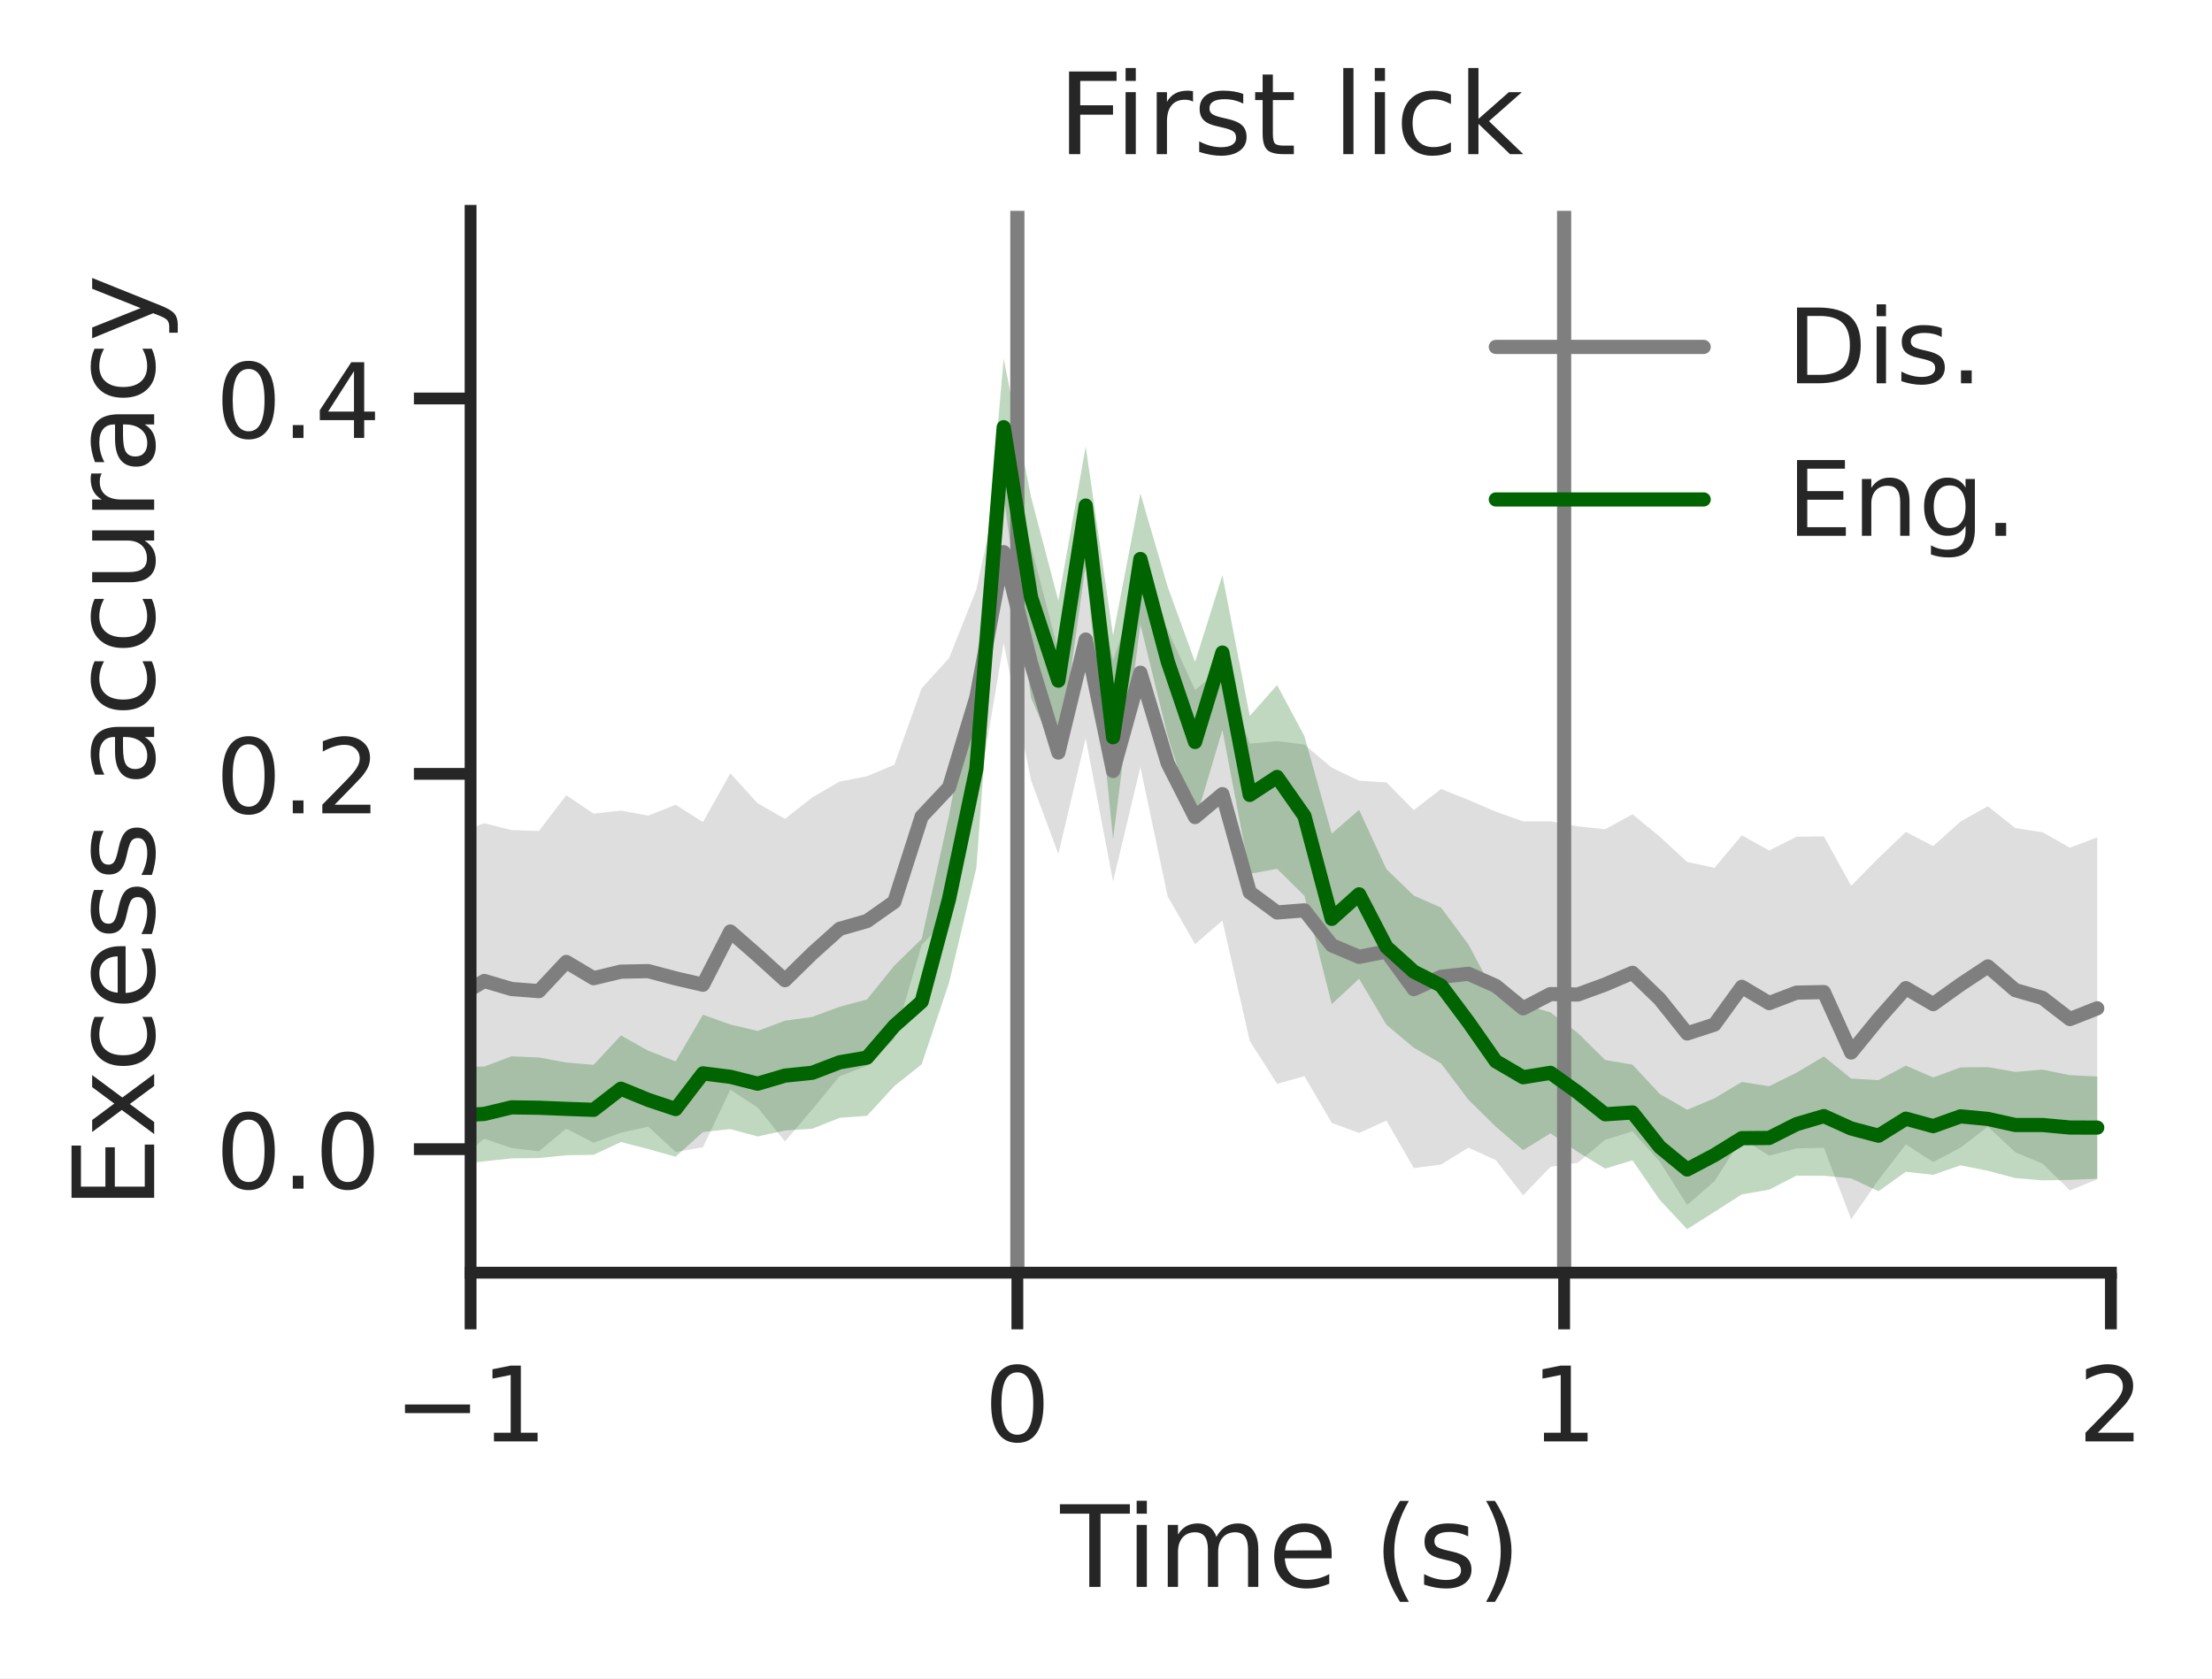
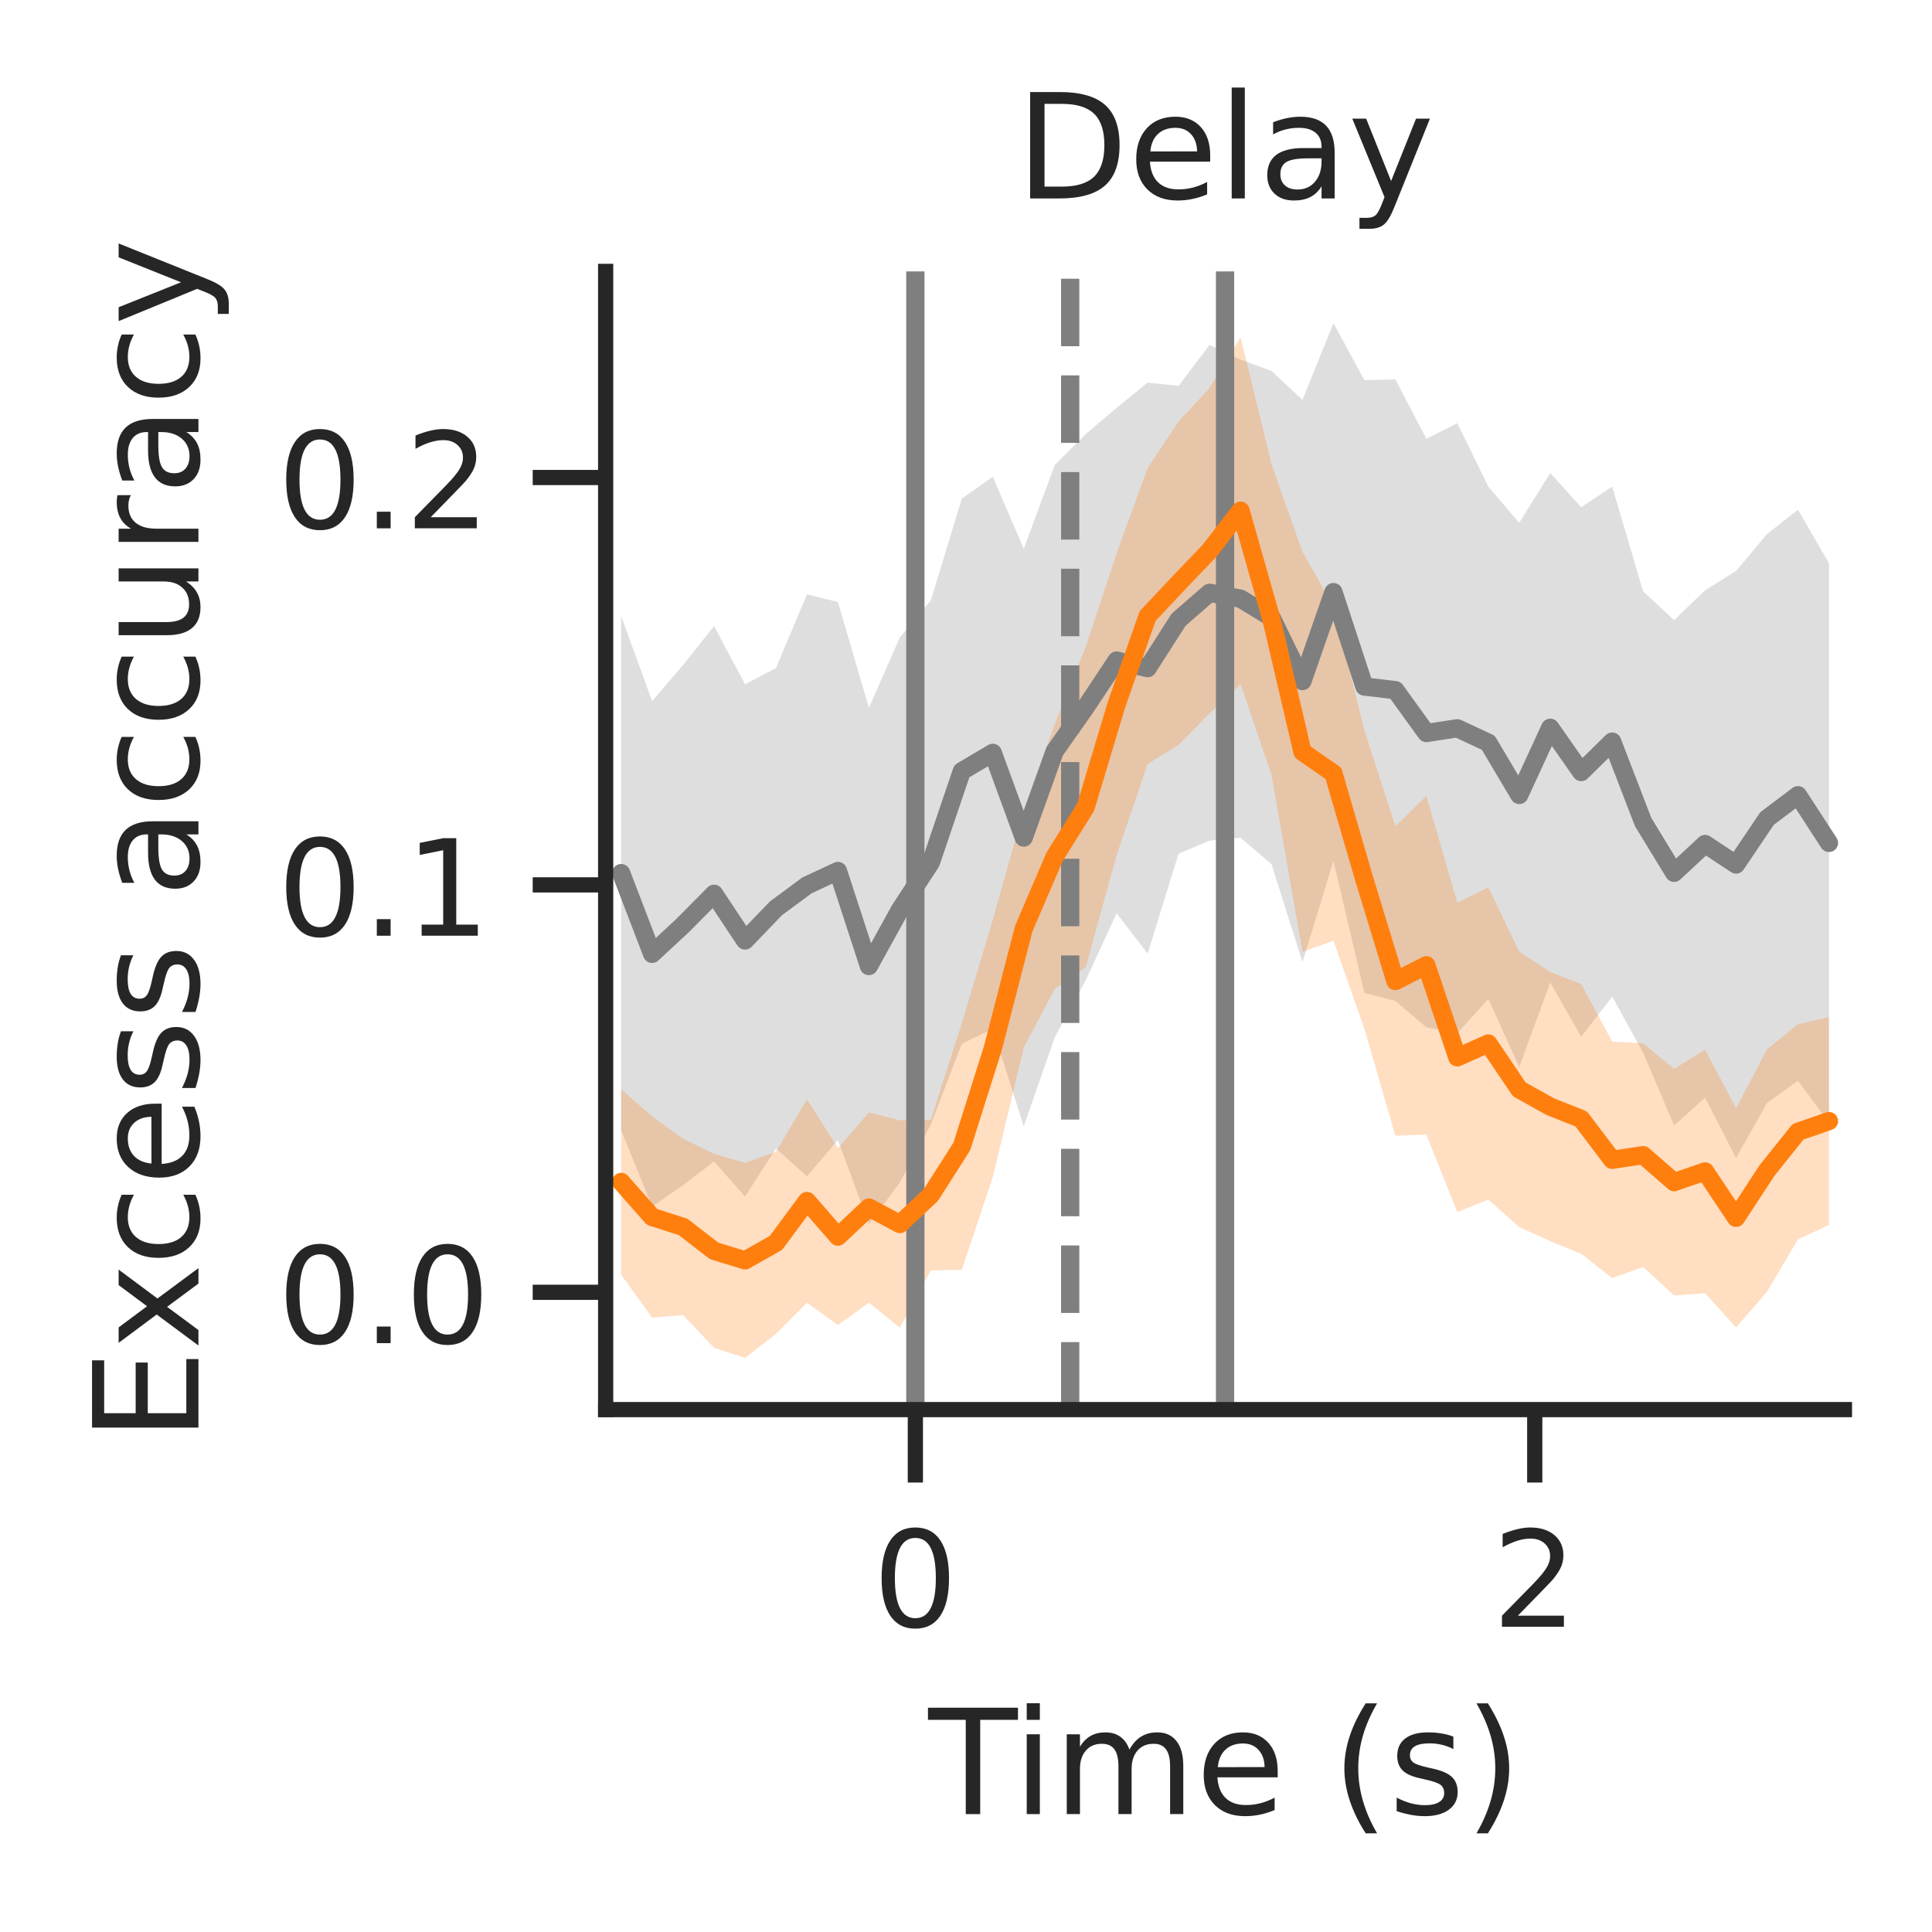
- <svg xmlns="http://www.w3.org/2000/svg" xmlns:xlink="http://www.w3.org/1999/xlink" width="234.12pt" height="177.69pt" viewBox="0 0 234.12 177.69" version="1.1">
+ <svg xmlns="http://www.w3.org/2000/svg" xmlns:xlink="http://www.w3.org/1999/xlink" width="158.88pt" height="158.88pt" viewBox="0 0 158.88 158.88" version="1.1">
  <defs>
    <style type="text/css">*{stroke-linejoin: round; stroke-linecap: butt}</style>
  </defs>
  <g id="figure_1">
    <g id="patch_1">
-       <path d="M 0 177.69  L 234.12 177.69  L 234.12 0  L 0 0  z " style="fill: #ffffff" />
+       <path d="M 0 158.88  L 158.88 158.88  L 158.88 0  L 0 0  z " style="fill: #ffffff" />
    </g>
    <g id="axes_1">
      <g id="patch_2">
-         <path d="M 49.807 134.73  L 223.42 134.73  L 223.42 22.318  L 49.807 22.318  z " style="fill: #ffffff" />
+         <path d="M 49.807 115.92  L 151.68 115.92  L 151.68 22.318  L 49.807 22.318  z " style="fill: #ffffff" />
      </g>
      <g id="matplotlib.axis_1">
        <g id="xtick_1">
          <g id="line2d_1">
            <defs>
-               <path id="m1b105c6700" d="M 0 0  L 0 6  " style="stroke: #262626; stroke-width: 1.25" />
+               <path id="me24b5e9273" d="M 0 0  L 0 6  " style="stroke: #262626; stroke-width: 1.25" />
            </defs>
            <g>
-               <use xlink:href="#m1b105c6700" x="49.807" y="134.73" style="fill: #262626; stroke: #262626; stroke-width: 1.25" />
+               <use xlink:href="#me24b5e9273" x="75.275" y="115.92" style="fill: #262626; stroke: #262626; stroke-width: 1.25" />
            </g>
          </g>
          <g id="text_1">
-             <g style="fill: #262626" transform="translate(41.69898 152.5881) scale(0.11 -0.11)">
-               <defs>
-                 <path id="DejaVuSans-2212" d="M 678 2272  L 4684 2272  L 4684 1741  L 678 1741  L 678 2272  z " transform="scale(0.015625)" />
-                 <path id="DejaVuSans-31" d="M 794 531  L 1825 531  L 1825 4091  L 703 3866  L 703 4441  L 1819 4666  L 2450 4666  L 2450 531  L 3481 531  L 3481 0  L 794 0  L 794 531  z " transform="scale(0.015625)" />
-               </defs>
-               <use xlink:href="#DejaVuSans-2212" />
-               <use xlink:href="#DejaVuSans-31" transform="translate(83.78906 0)" />
-             </g>
-           </g>
-         </g>
-         <g id="xtick_2">
-           <g id="line2d_2">
-             <g>
-               <use xlink:href="#m1b105c6700" x="107.678" y="134.73" style="fill: #262626; stroke: #262626; stroke-width: 1.25" />
-             </g>
-           </g>
-           <g id="text_2">
-             <g style="fill: #262626" transform="translate(104.1788 152.5881) scale(0.11 -0.11)">
+             <g style="fill: #262626" transform="translate(71.7759 133.7781) scale(0.11 -0.11)">
              <defs>
                <path id="DejaVuSans-30" d="M 2034 4250  Q 1547 4250 1301 3770  Q 1056 3291 1056 2328  Q 1056 1369 1301 889  Q 1547 409 2034 409  Q 2525 409 2770 889  Q 3016 1369 3016 2328  Q 3016 3291 2770 3770  Q 2525 4250 2034 4250  z M 2034 4750  Q 2819 4750 3233 4129  Q 3647 3509 3647 2328  Q 3647 1150 3233 529  Q 2819 -91 2034 -91  Q 1250 -91 836 529  Q 422 1150 422 2328  Q 422 3509 836 4129  Q 1250 4750 2034 4750  z " transform="scale(0.015625)" />
              </defs>
              <use xlink:href="#DejaVuSans-30" />
            </g>
          </g>
        </g>
-         <g id="xtick_3">
-           <g id="line2d_3">
+         <g id="xtick_2">
+           <g id="line2d_2">
            <g>
-               <use xlink:href="#m1b105c6700" x="165.549" y="134.73" style="fill: #262626; stroke: #262626; stroke-width: 1.25" />
+               <use xlink:href="#me24b5e9273" x="126.211" y="115.92" style="fill: #262626; stroke: #262626; stroke-width: 1.25" />
            </g>
          </g>
-           <g id="text_3">
-             <g style="fill: #262626" transform="translate(162.0498 152.5881) scale(0.11 -0.11)">
-               <use xlink:href="#DejaVuSans-31" />
-             </g>
-           </g>
-         </g>
-         <g id="xtick_4">
-           <g id="line2d_4">
-             <g>
-               <use xlink:href="#m1b105c6700" x="223.42" y="134.73" style="fill: #262626; stroke: #262626; stroke-width: 1.25" />
-             </g>
-           </g>
-           <g id="text_4">
-             <g style="fill: #262626" transform="translate(219.9208 152.5881) scale(0.11 -0.11)">
+           <g id="text_2">
+             <g style="fill: #262626" transform="translate(122.7121 133.7781) scale(0.11 -0.11)">
              <defs>
                <path id="DejaVuSans-32" d="M 1228 531  L 3431 531  L 3431 0  L 469 0  L 469 531  Q 828 903 1448 1529  Q 2069 2156 2228 2338  Q 2531 2678 2651 2914  Q 2772 3150 2772 3378  Q 2772 3750 2511 3984  Q 2250 4219 1831 4219  Q 1534 4219 1204 4116  Q 875 4013 500 3803  L 500 4441  Q 881 4594 1212 4672  Q 1544 4750 1819 4750  Q 2544 4750 2975 4387  Q 3406 4025 3406 3419  Q 3406 3131 3298 2873  Q 3191 2616 2906 2266  Q 2828 2175 2409 1742  Q 1991 1309 1228 531  z " transform="scale(0.015625)" />
              </defs>
              <use xlink:href="#DejaVuSans-32" />
            </g>
          </g>
        </g>
-         <g id="text_5">
-           <g style="fill: #262626" transform="translate(112.219 167.9939) scale(0.12 -0.12)">
+         <g id="text_3">
+           <g style="fill: #262626" transform="translate(76.34867 149.1839) scale(0.12 -0.12)">
            <defs>
              <path id="DejaVuSans-54" d="M -19 4666  L 3928 4666  L 3928 4134  L 2272 4134  L 2272 0  L 1638 0  L 1638 4134  L -19 4134  L -19 4666  z " transform="scale(0.015625)" />
              <path id="DejaVuSans-69" d="M 603 3500  L 1178 3500  L 1178 0  L 603 0  L 603 3500  z M 603 4863  L 1178 4863  L 1178 4134  L 603 4134  L 603 4863  z " transform="scale(0.015625)" />
              <path id="DejaVuSans-6d" d="M 3328 2828  Q 3544 3216 3844 3400  Q 4144 3584 4550 3584  Q 5097 3584 5394 3201  Q 5691 2819 5691 2113  L 5691 0  L 5113 0  L 5113 2094  Q 5113 2597 4934 2840  Q 4756 3084 4391 3084  Q 3944 3084 3684 2787  Q 3425 2491 3425 1978  L 3425 0  L 2847 0  L 2847 2094  Q 2847 2600 2669 2842  Q 2491 3084 2119 3084  Q 1678 3084 1418 2786  Q 1159 2488 1159 1978  L 1159 0  L 581 0  L 581 3500  L 1159 3500  L 1159 2956  Q 1356 3278 1631 3431  Q 1906 3584 2284 3584  Q 2666 3584 2933 3390  Q 3200 3197 3328 2828  z " transform="scale(0.015625)" />
              <path id="DejaVuSans-65" d="M 3597 1894  L 3597 1613  L 953 1613  Q 991 1019 1311 708  Q 1631 397 2203 397  Q 2534 397 2845 478  Q 3156 559 3463 722  L 3463 178  Q 3153 47 2828 -22  Q 2503 -91 2169 -91  Q 1331 -91 842 396  Q 353 884 353 1716  Q 353 2575 817 3079  Q 1281 3584 2069 3584  Q 2775 3584 3186 3129  Q 3597 2675 3597 1894  z M 3022 2063  Q 3016 2534 2758 2815  Q 2500 3097 2075 3097  Q 1594 3097 1305 2825  Q 1016 2553 972 2059  L 3022 2063  z " transform="scale(0.015625)" />
              <path id="DejaVuSans-20" transform="scale(0.015625)" />
              <path id="DejaVuSans-28" d="M 1984 4856  Q 1566 4138 1362 3434  Q 1159 2731 1159 2009  Q 1159 1288 1364 580  Q 1569 -128 1984 -844  L 1484 -844  Q 1016 -109 783 600  Q 550 1309 550 2009  Q 550 2706 781 3412  Q 1013 4119 1484 4856  L 1984 4856  z " transform="scale(0.015625)" />
              <path id="DejaVuSans-73" d="M 2834 3397  L 2834 2853  Q 2591 2978 2328 3040  Q 2066 3103 1784 3103  Q 1356 3103 1142 2972  Q 928 2841 928 2578  Q 928 2378 1081 2264  Q 1234 2150 1697 2047  L 1894 2003  Q 2506 1872 2764 1633  Q 3022 1394 3022 966  Q 3022 478 2636 193  Q 2250 -91 1575 -91  Q 1294 -91 989 -36  Q 684 19 347 128  L 347 722  Q 666 556 975 473  Q 1284 391 1588 391  Q 1994 391 2212 530  Q 2431 669 2431 922  Q 2431 1156 2273 1281  Q 2116 1406 1581 1522  L 1381 1569  Q 847 1681 609 1914  Q 372 2147 372 2553  Q 372 3047 722 3315  Q 1072 3584 1716 3584  Q 2034 3584 2315 3537  Q 2597 3491 2834 3397  z " transform="scale(0.015625)" />
              <path id="DejaVuSans-29" d="M 513 4856  L 1013 4856  Q 1481 4119 1714 3412  Q 1947 2706 1947 2009  Q 1947 1309 1714 600  Q 1481 -109 1013 -844  L 513 -844  Q 928 -128 1133 580  Q 1338 1288 1338 2009  Q 1338 2731 1133 3434  Q 928 4138 513 4856  z " transform="scale(0.015625)" />
            </defs>
            <use xlink:href="#DejaVuSans-54" />
            <use xlink:href="#DejaVuSans-69" transform="translate(57.95898 0)" />
            <use xlink:href="#DejaVuSans-6d" transform="translate(85.74219 0)" />
            <use xlink:href="#DejaVuSans-65" transform="translate(183.1543 0)" />
            <use xlink:href="#DejaVuSans-20" transform="translate(244.6777 0)" />
            <use xlink:href="#DejaVuSans-28" transform="translate(276.4648 0)" />
            <use xlink:href="#DejaVuSans-73" transform="translate(315.4785 0)" />
            <use xlink:href="#DejaVuSans-29" transform="translate(367.5781 0)" />
          </g>
        </g>
      </g>
      <g id="matplotlib.axis_2">
        <g id="ytick_1">
-           <g id="line2d_5">
+           <g id="line2d_3">
            <defs>
-               <path id="mde6a140340" d="M 0 0  L -6 0  " style="stroke: #262626; stroke-width: 1.25" />
+               <path id="m952d4ac8c6" d="M 0 0  L -6 0  " style="stroke: #262626; stroke-width: 1.25" />
            </defs>
            <g>
-               <use xlink:href="#mde6a140340" x="49.807" y="121.656" style="fill: #262626; stroke: #262626; stroke-width: 1.25" />
+               <use xlink:href="#m952d4ac8c6" x="49.807" y="106.275" style="fill: #262626; stroke: #262626; stroke-width: 1.25" />
            </g>
          </g>
-           <g id="text_6">
-             <g style="fill: #262626" transform="translate(22.81375 125.8349) scale(0.11 -0.11)">
+           <g id="text_4">
+             <g style="fill: #262626" transform="translate(22.81375 110.4543) scale(0.11 -0.11)">
              <defs>
                <path id="DejaVuSans-2e" d="M 684 794  L 1344 794  L 1344 0  L 684 0  L 684 794  z " transform="scale(0.015625)" />
              </defs>
              <use xlink:href="#DejaVuSans-30" />
              <use xlink:href="#DejaVuSans-2e" transform="translate(63.62305 0)" />
              <use xlink:href="#DejaVuSans-30" transform="translate(95.41016 0)" />
            </g>
          </g>
        </g>
        <g id="ytick_2">
-           <g id="line2d_6">
+           <g id="line2d_4">
            <g>
-               <use xlink:href="#mde6a140340" x="49.807" y="81.921" style="fill: #262626; stroke: #262626; stroke-width: 1.25" />
+               <use xlink:href="#m952d4ac8c6" x="49.807" y="72.771" style="fill: #262626; stroke: #262626; stroke-width: 1.25" />
            </g>
          </g>
-           <g id="text_7">
-             <g style="fill: #262626" transform="translate(22.81375 86.09987) scale(0.11 -0.11)">
+           <g id="text_5">
+             <g style="fill: #262626" transform="translate(22.81375 76.95026) scale(0.11 -0.11)">
+               <defs>
+                 <path id="DejaVuSans-31" d="M 794 531  L 1825 531  L 1825 4091  L 703 3866  L 703 4441  L 1819 4666  L 2450 4666  L 2450 531  L 3481 531  L 3481 0  L 794 0  L 794 531  z " transform="scale(0.015625)" />
+               </defs>
+               <use xlink:href="#DejaVuSans-30" />
+               <use xlink:href="#DejaVuSans-2e" transform="translate(63.62305 0)" />
+               <use xlink:href="#DejaVuSans-31" transform="translate(95.41016 0)" />
+             </g>
+           </g>
+         </g>
+         <g id="ytick_3">
+           <g id="line2d_5">
+             <g>
+               <use xlink:href="#m952d4ac8c6" x="49.807" y="39.267" style="fill: #262626; stroke: #262626; stroke-width: 1.25" />
+             </g>
+           </g>
+           <g id="text_6">
+             <g style="fill: #262626" transform="translate(22.81375 43.44623) scale(0.11 -0.11)">
              <use xlink:href="#DejaVuSans-30" />
              <use xlink:href="#DejaVuSans-2e" transform="translate(63.62305 0)" />
              <use xlink:href="#DejaVuSans-32" transform="translate(95.41016 0)" />
            </g>
          </g>
        </g>
-         <g id="ytick_3">
-           <g id="line2d_7">
-             <g>
-               <use xlink:href="#mde6a140340" x="49.807" y="42.186" style="fill: #262626; stroke: #262626; stroke-width: 1.25" />
-             </g>
-           </g>
-           <g id="text_8">
-             <g style="fill: #262626" transform="translate(22.81375 46.3648) scale(0.11 -0.11)">
-               <defs>
-                 <path id="DejaVuSans-34" d="M 2419 4116  L 825 1625  L 2419 1625  L 2419 4116  z M 2253 4666  L 3047 4666  L 3047 1625  L 3713 1625  L 3713 1100  L 3047 1100  L 3047 0  L 2419 0  L 2419 1100  L 313 1100  L 313 1709  L 2253 4666  z " transform="scale(0.015625)" />
-               </defs>
-               <use xlink:href="#DejaVuSans-30" />
-               <use xlink:href="#DejaVuSans-2e" transform="translate(63.62305 0)" />
-               <use xlink:href="#DejaVuSans-34" transform="translate(95.41016 0)" />
-             </g>
-           </g>
-         </g>
-         <g id="text_9">
-           <g style="fill: #262626" transform="translate(16.31812 127.9818) rotate(-90) scale(0.12 -0.12)">
+         <g id="text_7">
+           <g style="fill: #262626" transform="translate(16.31812 118.5768) rotate(-90) scale(0.12 -0.12)">
            <defs>
              <path id="DejaVuSans-45" d="M 628 4666  L 3578 4666  L 3578 4134  L 1259 4134  L 1259 2753  L 3481 2753  L 3481 2222  L 1259 2222  L 1259 531  L 3634 531  L 3634 0  L 628 0  L 628 4666  z " transform="scale(0.015625)" />
              <path id="DejaVuSans-78" d="M 3513 3500  L 2247 1797  L 3578 0  L 2900 0  L 1881 1375  L 863 0  L 184 0  L 1544 1831  L 300 3500  L 978 3500  L 1906 2253  L 2834 3500  L 3513 3500  z " transform="scale(0.015625)" />
              <path id="DejaVuSans-63" d="M 3122 3366  L 3122 2828  Q 2878 2963 2633 3030  Q 2388 3097 2138 3097  Q 1578 3097 1268 2742  Q 959 2388 959 1747  Q 959 1106 1268 751  Q 1578 397 2138 397  Q 2388 397 2633 464  Q 2878 531 3122 666  L 3122 134  Q 2881 22 2623 -34  Q 2366 -91 2075 -91  Q 1284 -91 818 406  Q 353 903 353 1747  Q 353 2603 823 3093  Q 1294 3584 2113 3584  Q 2378 3584 2631 3529  Q 2884 3475 3122 3366  z " transform="scale(0.015625)" />
              <path id="DejaVuSans-61" d="M 2194 1759  Q 1497 1759 1228 1600  Q 959 1441 959 1056  Q 959 750 1161 570  Q 1363 391 1709 391  Q 2188 391 2477 730  Q 2766 1069 2766 1631  L 2766 1759  L 2194 1759  z M 3341 1997  L 3341 0  L 2766 0  L 2766 531  Q 2569 213 2275 61  Q 1981 -91 1556 -91  Q 1019 -91 701 211  Q 384 513 384 1019  Q 384 1609 779 1909  Q 1175 2209 1959 2209  L 2766 2209  L 2766 2266  Q 2766 2663 2505 2880  Q 2244 3097 1772 3097  Q 1472 3097 1187 3025  Q 903 2953 641 2809  L 641 3341  Q 956 3463 1253 3523  Q 1550 3584 1831 3584  Q 2591 3584 2966 3190  Q 3341 2797 3341 1997  z " transform="scale(0.015625)" />
              <path id="DejaVuSans-75" d="M 544 1381  L 544 3500  L 1119 3500  L 1119 1403  Q 1119 906 1312 657  Q 1506 409 1894 409  Q 2359 409 2629 706  Q 2900 1003 2900 1516  L 2900 3500  L 3475 3500  L 3475 0  L 2900 0  L 2900 538  Q 2691 219 2414 64  Q 2138 -91 1772 -91  Q 1169 -91 856 284  Q 544 659 544 1381  z M 1991 3584  L 1991 3584  z " transform="scale(0.015625)" />
              <path id="DejaVuSans-72" d="M 2631 2963  Q 2534 3019 2420 3045  Q 2306 3072 2169 3072  Q 1681 3072 1420 2755  Q 1159 2438 1159 1844  L 1159 0  L 581 0  L 581 3500  L 1159 3500  L 1159 2956  Q 1341 3275 1631 3429  Q 1922 3584 2338 3584  Q 2397 3584 2469 3576  Q 2541 3569 2628 3553  L 2631 2963  z " transform="scale(0.015625)" />
              <path id="DejaVuSans-79" d="M 2059 -325  Q 1816 -950 1584 -1140  Q 1353 -1331 966 -1331  L 506 -1331  L 506 -850  L 844 -850  Q 1081 -850 1212 -737  Q 1344 -625 1503 -206  L 1606 56  L 191 3500  L 800 3500  L 1894 763  L 2988 3500  L 3597 3500  L 2059 -325  z " transform="scale(0.015625)" />
            </defs>
            <use xlink:href="#DejaVuSans-45" />
            <use xlink:href="#DejaVuSans-78" transform="translate(63.18359 0)" />
            <use xlink:href="#DejaVuSans-63" transform="translate(120.6133 0)" />
            <use xlink:href="#DejaVuSans-65" transform="translate(175.5938 0)" />
            <use xlink:href="#DejaVuSans-73" transform="translate(237.1172 0)" />
            <use xlink:href="#DejaVuSans-73" transform="translate(289.2168 0)" />
            <use xlink:href="#DejaVuSans-20" transform="translate(341.3164 0)" />
            <use xlink:href="#DejaVuSans-61" transform="translate(373.1035 0)" />
            <use xlink:href="#DejaVuSans-63" transform="translate(434.3828 0)" />
            <use xlink:href="#DejaVuSans-63" transform="translate(489.3633 0)" />
            <use xlink:href="#DejaVuSans-75" transform="translate(544.3438 0)" />
            <use xlink:href="#DejaVuSans-72" transform="translate(607.7227 0)" />
            <use xlink:href="#DejaVuSans-61" transform="translate(648.8359 0)" />
            <use xlink:href="#DejaVuSans-63" transform="translate(710.1152 0)" />
            <use xlink:href="#DejaVuSans-79" transform="translate(765.0957 0)" />
          </g>
        </g>
      </g>
      <g id="FillBetweenPolyCollection_1">
-         <path d="M -6.617 86.763  L -6.617 123.814  L -3.723 124.413  L -0.83 122.559  L 2.064 124.774  L 4.957 124.336  L 7.851 121.051  L 10.744 121.703  L 13.638 123.369  L 16.531 122.631  L 19.425 124.303  L 22.318 122.31  L 25.212 122.952  L 28.106 125.317  L 30.999 121.41  L 33.893 121.289  L 36.786 119.766  L 39.68 118.151  L 42.573 118.252  L 45.467 120.011  L 48.36 122.907  L 51.254 120.548  L 54.148 121.531  L 57.041 121.88  L 59.935 119.485  L 62.828 120.975  L 65.722 119.909  L 68.615 119.271  L 71.509 121.951  L 74.402 121.454  L 77.296 115.36  L 80.189 117.245  L 83.083 120.836  L 85.977 117.443  L 88.87 113.925  L 91.764 112.832  L 94.657 109.966  L 97.551 100.03  L 100.444 97.054  L 103.338 85.246  L 106.231 68.065  L 109.125 82.606  L 112.018 90.408  L 114.912 78.138  L 117.806 93.3  L 120.699 81.205  L 123.593 94.909  L 126.486 99.951  L 129.38 97.451  L 132.273 110.189  L 135.167 114.737  L 138.06 113.925  L 140.954 118.873  L 143.848 119.942  L 146.741 118.626  L 149.635 123.661  L 152.528 123.284  L 155.422 121.492  L 158.315 122.813  L 161.209 126.542  L 164.102 123.525  L 166.996 123.089  L 169.889 120.659  L 172.783 119.768  L 175.677 122.982  L 178.57 127.56  L 181.464 125.049  L 184.357 120.511  L 187.251 122.345  L 190.144 121.579  L 193.038 121.512  L 195.931 129.075  L 198.825 124.907  L 201.719 121.147  L 204.612 123.021  L 207.506 121.489  L 210.399 119.272  L 213.293 121.973  L 216.186 123.185  L 219.08 126.027  L 221.973 124.841  L 221.973 88.643  L 221.973 88.643  L 219.08 89.738  L 216.186 88.108  L 213.293 87.661  L 210.399 85.348  L 207.506 86.965  L 204.612 89.574  L 201.719 88.064  L 198.825 90.836  L 195.931 93.768  L 193.038 88.541  L 190.144 88.583  L 187.251 90.039  L 184.357 88.428  L 181.464 91.869  L 178.57 91.25  L 175.677 88.577  L 172.783 86.202  L 169.889 87.789  L 166.996 87.476  L 164.102 86.948  L 161.209 86.947  L 158.315 85.926  L 155.422 84.682  L 152.528 83.527  L 149.635 85.758  L 146.741 82.83  L 143.848 82.646  L 140.954 81.264  L 138.06 78.819  L 135.167 78.457  L 132.273 78.727  L 129.38 70.687  L 126.486 73.04  L 123.593 66.708  L 120.699 61.232  L 117.806 69.936  L 114.912 57.268  L 112.018 68.919  L 109.125 57.821  L 106.231 48.838  L 103.338 62.415  L 100.444 69.684  L 97.551 72.854  L 94.657 80.966  L 91.764 82.175  L 88.87 82.738  L 85.977 84.413  L 83.083 86.692  L 80.189 85.037  L 77.296 81.866  L 74.402 87.03  L 71.509 85.199  L 68.615 86.342  L 65.722 85.814  L 62.828 86.137  L 59.935 84.184  L 57.041 87.969  L 54.148 87.872  L 51.254 87.148  L 48.36 88.237  L 45.467 87.559  L 42.573 87.03  L 39.68 87.32  L 36.786 88.329  L 33.893 87.338  L 30.999 87.917  L 28.106 88.135  L 25.212 87.844  L 22.318 87.306  L 19.425 87.532  L 16.531 87.737  L 13.638 87.207  L 10.744 87.27  L 7.851 85.988  L 4.957 86.535  L 2.064 89.167  L -0.83 86.604  L -3.723 87.838  L -6.617 86.763  z " clip-path="url(#p86951125e0)" style="fill: #7f7f7f; fill-opacity: 0.25" />
+         <path d="M 51.081 50.657  L 51.081 92.946  L 53.627 99.227  L 56.174 97.463  L 58.721 95.519  L 61.268 98.405  L 63.815 94.447  L 66.361 96.744  L 68.908 93.743  L 71.455 100.676  L 74.002 97.238  L 76.549 92.476  L 79.095 85.84  L 81.642 84.614  L 84.189 92.627  L 86.736 85.308  L 89.283 80.618  L 91.83 75.103  L 94.376 78.424  L 96.923 70.199  L 99.47 69.131  L 102.017 68.891  L 104.564 71.066  L 107.11 79.125  L 109.657 70.809  L 112.204 81.651  L 114.751 82.315  L 117.298 84.481  L 119.844 84.981  L 122.391 82.149  L 124.938 87.749  L 127.485 80.799  L 130.032 85.264  L 132.578 81.959  L 135.125 86.573  L 137.672 92.559  L 140.219 90.273  L 142.766 95.233  L 145.312 90.704  L 147.859 88.878  L 150.406 92.314  L 150.406 46.322  L 150.406 46.322  L 147.859 41.913  L 145.312 43.922  L 142.766 46.956  L 140.219 48.54  L 137.672 50.993  L 135.125 48.631  L 132.578 40.014  L 130.032 41.715  L 127.485 38.896  L 124.938 42.998  L 122.391 40.011  L 119.844 34.802  L 117.298 36.08  L 114.751 31.198  L 112.204 31.264  L 109.657 26.573  L 107.11 32.887  L 104.564 30.502  L 102.017 29.573  L 99.47 28.361  L 96.923 31.73  L 94.376 31.464  L 91.83 33.541  L 89.283 35.694  L 86.736 38.244  L 84.189 45.13  L 81.642 39.209  L 79.095 41  L 76.549 49.378  L 74.002 52.409  L 71.455 58.209  L 68.908 49.51  L 66.361 48.88  L 63.815 54.94  L 61.268 56.276  L 58.721 51.483  L 56.174 54.686  L 53.627 57.654  L 51.081 50.657  z " clip-path="url(#pb0ac28dce3)" style="fill: #7f7f7f; fill-opacity: 0.25" />
      </g>
      <g id="FillBetweenPolyCollection_2">
-         <path d="M -6.617 115.889  L -6.617 126.235  L -3.723 124.971  L -0.83 125.234  L 2.064 125.119  L 4.957 126.638  L 7.851 125.559  L 10.744 125.53  L 13.638 126.333  L 16.531 126.679  L 19.425 125.792  L 22.318 127.752  L 25.212 126.08  L 28.106 126.129  L 30.999 125.557  L 33.893 125.364  L 36.786 126.708  L 39.68 125.21  L 42.573 123.827  L 45.467 123.375  L 48.36 123.269  L 51.254 122.939  L 54.148 122.632  L 57.041 122.593  L 59.935 122.295  L 62.828 122.252  L 65.722 120.896  L 68.615 121.644  L 71.509 122.453  L 74.402 119.84  L 77.296 119.529  L 80.189 120.304  L 83.083 119.677  L 85.977 119.49  L 88.87 118.335  L 91.764 118.123  L 94.657 114.978  L 97.551 112.668  L 100.444 104.037  L 103.338 91.878  L 106.231 52.475  L 109.125 73.874  L 112.018 80.513  L 114.912 59.767  L 117.806 88.812  L 120.699 66.112  L 123.593 77.936  L 126.486 87.011  L 129.38 77.278  L 132.273 92.504  L 135.167 91.977  L 138.06 94.83  L 140.954 106.304  L 143.848 103.614  L 146.741 108.483  L 149.635 110.915  L 152.528 112.585  L 155.422 116.425  L 158.315 119.275  L 161.209 121.757  L 164.102 119.978  L 166.996 121.943  L 169.889 123.71  L 172.783 122.835  L 175.677 127.038  L 178.57 130.122  L 181.464 128.288  L 184.357 126.441  L 187.251 125.943  L 190.144 124.454  L 193.038 124.47  L 195.931 124.746  L 198.825 126.103  L 201.719 124.043  L 204.612 124.367  L 207.506 123.364  L 210.399 123.94  L 213.293 124.713  L 216.186 124.954  L 219.08 124.906  L 221.973 124.777  L 221.973 113.967  L 221.973 113.967  L 219.08 113.818  L 216.186 113.236  L 213.293 113.474  L 210.399 112.966  L 207.506 112.999  L 204.612 114.062  L 201.719 112.809  L 198.825 114.35  L 195.931 114.178  L 193.038 111.84  L 190.144 113.555  L 187.251 114.992  L 184.357 114.537  L 181.464 116.27  L 178.57 117.485  L 175.677 115.811  L 172.783 112.707  L 169.889 112.211  L 166.996 109.35  L 164.102 107.171  L 161.209 106.321  L 158.315 105.419  L 155.422 99.984  L 152.528 96.088  L 149.635 94.805  L 146.741 92.019  L 143.848 85.736  L 140.954 88.245  L 138.06 77.934  L 135.167 72.526  L 132.273 75.797  L 129.38 60.89  L 126.486 70.084  L 123.593 62.127  L 120.699 52.242  L 117.806 67.278  L 114.912 47.27  L 112.018 63.596  L 109.125 52.602  L 106.231 37.972  L 103.338 70.873  L 100.444 86.324  L 97.551 99.396  L 94.657 102.222  L 91.764 105.804  L 88.87 106.579  L 85.977 107.649  L 83.083 108.055  L 80.189 109.138  L 77.296 108.457  L 74.402 107.422  L 71.509 112.364  L 68.615 111.234  L 65.722 109.614  L 62.828 112.729  L 59.935 112.48  L 57.041 111.946  L 54.148 111.823  L 51.254 112.912  L 48.36 112.919  L 45.467 112.16  L 42.573 113.159  L 39.68 114.208  L 36.786 116.162  L 33.893 115.486  L 30.999 115.687  L 28.106 116.318  L 25.212 115.668  L 22.318 117.572  L 19.425 116.587  L 16.531 116.466  L 13.638 116.183  L 10.744 116.185  L 7.851 116.091  L 4.957 116.448  L 2.064 115.531  L -0.83 114.444  L -3.723 115.622  L -6.617 115.889  z " clip-path="url(#p86951125e0)" style="fill: #006400; fill-opacity: 0.25" />
+         <path d="M 51.081 89.567  L 51.081 104.828  L 53.627 108.354  L 56.174 108.144  L 58.721 110.839  L 61.268 111.665  L 63.815 109.695  L 66.361 107.127  L 68.908 108.975  L 71.455 107.126  L 74.002 109.184  L 76.549 104.471  L 79.095 104.427  L 81.642 96.808  L 84.189 86.158  L 86.736 81.324  L 89.283 79.54  L 91.83 70.319  L 94.376 62.833  L 96.923 61.249  L 99.47 58.669  L 102.017 56.256  L 104.564 63.735  L 107.11 78.275  L 109.657 77.359  L 112.204 84.609  L 114.751 93.399  L 117.298 93.299  L 119.844 99.674  L 122.391 98.65  L 124.938 100.916  L 127.485 102.068  L 130.032 103.105  L 132.578 105.103  L 135.125 104.189  L 137.672 106.53  L 140.219 106.348  L 142.766 109.162  L 145.312 106.22  L 147.859 101.922  L 150.406 100.739  L 150.406 83.646  L 150.406 83.646  L 147.859 84.231  L 145.312 86.291  L 142.766 91.14  L 140.219 86.32  L 137.672 87.899  L 135.125 85.803  L 132.578 85.655  L 130.032 80.926  L 127.485 79.943  L 124.938 78.254  L 122.391 72.975  L 119.844 74.228  L 117.298 65.463  L 114.751 67.954  L 112.204 60.078  L 109.657 49.846  L 107.11 45.388  L 104.564 38.175  L 102.017 27.732  L 99.47 31.911  L 96.923 34.655  L 94.376 38.482  L 91.83 45.49  L 89.283 53.205  L 86.736 59.551  L 84.189 66.574  L 81.642 75.649  L 79.095 84.139  L 76.549 92.084  L 74.002 92.134  L 71.455 91.482  L 68.908 94.415  L 66.361 90.405  L 63.815 94.717  L 61.268 95.63  L 58.721 94.892  L 56.174 93.646  L 53.627 91.807  L 51.081 89.567  z " clip-path="url(#pb0ac28dce3)" style="fill: #ff7f0e; fill-opacity: 0.25" />
+       </g>
+       <g id="line2d_6">
+         <path d="M 75.275 115.92  L 75.275 22.318  " clip-path="url(#pb0ac28dce3)" style="fill: none; stroke: #7f7f7f; stroke-width: 1.5; stroke-linecap: round" />
+       </g>
+       <g id="line2d_7">
+         <path d="M 88.009 115.92  L 88.009 22.318  " clip-path="url(#pb0ac28dce3)" style="fill: none; stroke-dasharray: 5.55,2.4; stroke-dashoffset: 0; stroke: #7f7f7f; stroke-width: 1.5" />
      </g>
      <g id="line2d_8">
-         <path d="M 107.678 134.73  L 107.678 22.318  " clip-path="url(#p86951125e0)" style="fill: none; stroke: #7f7f7f; stroke-width: 1.5; stroke-linecap: round" />
+         <path d="M 100.743 115.92  L 100.743 22.318  " clip-path="url(#pb0ac28dce3)" style="fill: none; stroke: #7f7f7f; stroke-width: 1.5; stroke-linecap: round" />
      </g>
      <g id="line2d_9">
-         <path d="M 165.549 134.73  L 165.549 22.318  " clip-path="url(#p86951125e0)" style="fill: none; stroke: #7f7f7f; stroke-width: 1.5; stroke-linecap: round" />
+         <path d="M 51.081 71.801  L 53.627 78.44  L 56.174 76.075  L 58.721 73.501  L 61.268 77.341  L 63.815 74.693  L 66.361 72.812  L 68.908 71.626  L 71.455 79.443  L 74.002 74.823  L 76.549 70.927  L 79.095 63.42  L 81.642 61.911  L 84.189 68.879  L 86.736 61.776  L 89.283 58.156  L 91.83 54.322  L 94.376 54.944  L 96.923 50.965  L 99.47 48.746  L 102.017 49.232  L 104.564 50.784  L 107.11 56.006  L 109.657 48.691  L 112.204 56.458  L 114.751 56.756  L 117.298 60.281  L 119.844 59.891  L 122.391 61.08  L 124.938 65.373  L 127.485 59.848  L 130.032 63.49  L 132.578 60.986  L 135.125 67.602  L 137.672 71.776  L 140.219 69.407  L 142.766 71.094  L 145.312 67.313  L 147.859 65.395  L 150.406 69.318  " clip-path="url(#pb0ac28dce3)" style="fill: none; stroke: #7f7f7f; stroke-width: 1.5; stroke-linecap: round" />
      </g>
      <g id="line2d_10">
-         <path d="M -1 104.672  L -0.83 104.581  L 2.064 106.97  L 4.957 105.436  L 7.851 103.519  L 10.744 104.486  L 13.638 105.288  L 16.531 105.184  L 19.425 105.917  L 22.318 104.808  L 25.212 105.398  L 28.106 106.726  L 30.999 104.664  L 33.893 104.313  L 36.786 104.048  L 39.68 102.735  L 42.573 102.641  L 45.467 103.785  L 48.36 105.572  L 51.254 103.848  L 54.148 104.701  L 57.041 104.925  L 59.935 101.835  L 62.828 103.556  L 65.722 102.861  L 68.615 102.806  L 71.509 103.575  L 74.402 104.242  L 77.296 98.613  L 80.189 101.141  L 83.083 103.764  L 85.977 100.928  L 88.87 98.332  L 91.764 97.503  L 94.657 95.466  L 97.551 86.442  L 100.444 83.369  L 103.338 73.831  L 106.231 58.452  L 109.125 70.213  L 112.018 79.664  L 114.912 67.703  L 117.806 81.618  L 120.699 71.218  L 123.593 80.809  L 126.486 86.496  L 129.38 84.069  L 132.273 94.458  L 135.167 96.597  L 138.06 96.372  L 140.954 100.068  L 143.848 101.294  L 146.741 100.728  L 149.635 104.71  L 152.528 103.406  L 155.422 103.087  L 158.315 104.37  L 161.209 106.745  L 164.102 105.236  L 166.996 105.282  L 169.889 104.224  L 172.783 102.985  L 175.677 105.78  L 178.57 109.405  L 181.464 108.459  L 184.357 104.469  L 187.251 106.192  L 190.144 105.081  L 193.038 105.026  L 195.931 111.421  L 198.825 107.872  L 201.719 104.605  L 204.612 106.298  L 207.506 104.227  L 210.399 102.31  L 213.293 104.817  L 216.186 105.647  L 219.08 107.882  L 221.973 106.742  " clip-path="url(#p86951125e0)" style="fill: none; stroke: #7f7f7f; stroke-width: 1.5; stroke-linecap: round" />
-       </g>
-       <g id="line2d_11">
-         <path d="M -1 119.866  L -0.83 119.839  L 2.064 120.325  L 4.957 121.543  L 7.851 120.825  L 10.744 120.858  L 13.638 121.258  L 16.531 121.572  L 19.425 121.19  L 22.318 122.662  L 25.212 120.874  L 28.106 121.223  L 30.999 120.622  L 33.893 120.425  L 36.786 121.435  L 39.68 119.709  L 42.573 118.493  L 45.467 117.767  L 48.36 118.094  L 51.254 117.925  L 54.148 117.227  L 57.041 117.269  L 59.935 117.388  L 62.828 117.49  L 65.722 115.255  L 68.615 116.439  L 71.509 117.408  L 74.402 113.631  L 77.296 113.993  L 80.189 114.721  L 83.083 113.866  L 85.977 113.569  L 88.87 112.457  L 91.764 111.963  L 94.657 108.6  L 97.551 106.032  L 100.444 95.18  L 103.338 81.375  L 106.231 45.223  L 109.125 63.238  L 112.018 72.055  L 114.912 53.519  L 117.806 78.045  L 120.699 59.177  L 123.593 70.031  L 126.486 78.548  L 129.38 69.084  L 132.273 84.15  L 135.167 82.251  L 138.06 86.382  L 140.954 97.274  L 143.848 94.675  L 146.741 100.251  L 149.635 102.86  L 152.528 104.336  L 155.422 108.205  L 158.315 112.347  L 161.209 114.039  L 164.102 113.575  L 166.996 115.646  L 169.889 117.96  L 172.783 117.771  L 175.677 121.425  L 178.57 123.804  L 181.464 122.279  L 184.357 120.489  L 187.251 120.468  L 190.144 119.005  L 193.038 118.155  L 195.931 119.462  L 198.825 120.227  L 201.719 118.426  L 204.612 119.215  L 207.506 118.181  L 210.399 118.453  L 213.293 119.094  L 216.186 119.095  L 219.08 119.362  L 221.973 119.372  " clip-path="url(#p86951125e0)" style="fill: none; stroke: #006400; stroke-width: 1.5; stroke-linecap: round" />
+         <path d="M 51.081 97.197  L 53.627 100.081  L 56.174 100.895  L 58.721 102.866  L 61.268 103.648  L 63.815 102.206  L 66.361 98.766  L 68.908 101.695  L 71.455 99.304  L 74.002 100.659  L 76.549 98.277  L 79.095 94.283  L 81.642 86.229  L 84.189 76.366  L 86.736 70.437  L 89.283 66.373  L 91.83 57.904  L 94.376 50.657  L 96.923 47.952  L 99.47 45.29  L 102.017 41.994  L 104.564 50.955  L 107.11 61.831  L 109.657 63.602  L 112.204 72.343  L 114.751 80.677  L 117.298 79.381  L 119.844 86.951  L 122.391 85.813  L 124.938 89.585  L 127.485 91.005  L 130.032 92.016  L 132.578 95.379  L 135.125 94.996  L 137.672 97.214  L 140.219 96.334  L 142.766 100.151  L 145.312 96.256  L 147.859 93.076  L 150.406 92.193  " clip-path="url(#pb0ac28dce3)" style="fill: none; stroke: #ff7f0e; stroke-width: 1.5; stroke-linecap: round" />
      </g>
      <g id="patch_3">
-         <path d="M 49.807 134.73  L 49.807 22.318  " style="fill: none; stroke: #262626; stroke-width: 1.25; stroke-linejoin: miter; stroke-linecap: square" />
+         <path d="M 49.807 115.92  L 49.807 22.318  " style="fill: none; stroke: #262626; stroke-width: 1.25; stroke-linejoin: miter; stroke-linecap: square" />
      </g>
      <g id="patch_4">
-         <path d="M 49.807 134.73  L 223.42 134.73  " style="fill: none; stroke: #262626; stroke-width: 1.25; stroke-linejoin: miter; stroke-linecap: square" />
+         <path d="M 49.807 115.92  L 151.68 115.92  " style="fill: none; stroke: #262626; stroke-width: 1.25; stroke-linejoin: miter; stroke-linecap: square" />
      </g>
-       <g id="text_10">
-         <g style="fill: #262626" transform="translate(111.9724 16.31812) scale(0.12 -0.12)">
+       <g id="text_8">
+         <g style="fill: #262626" transform="translate(83.53648 16.31812) scale(0.12 -0.12)">
          <defs>
-             <path id="DejaVuSans-46" d="M 628 4666  L 3309 4666  L 3309 4134  L 1259 4134  L 1259 2759  L 3109 2759  L 3109 2228  L 1259 2228  L 1259 0  L 628 0  L 628 4666  z " transform="scale(0.015625)" />
-             <path id="DejaVuSans-74" d="M 1172 4494  L 1172 3500  L 2356 3500  L 2356 3053  L 1172 3053  L 1172 1153  Q 1172 725 1289 603  Q 1406 481 1766 481  L 2356 481  L 2356 0  L 1766 0  Q 1100 0 847 248  Q 594 497 594 1153  L 594 3053  L 172 3053  L 172 3500  L 594 3500  L 594 4494  L 1172 4494  z " transform="scale(0.015625)" />
+             <path id="DejaVuSans-44" d="M 1259 4147  L 1259 519  L 2022 519  Q 2988 519 3436 956  Q 3884 1394 3884 2338  Q 3884 3275 3436 3711  Q 2988 4147 2022 4147  L 1259 4147  z M 628 4666  L 1925 4666  Q 3281 4666 3915 4102  Q 4550 3538 4550 2338  Q 4550 1131 3912 565  Q 3275 0 1925 0  L 628 0  L 628 4666  z " transform="scale(0.015625)" />
            <path id="DejaVuSans-6c" d="M 603 4863  L 1178 4863  L 1178 0  L 603 0  L 603 4863  z " transform="scale(0.015625)" />
-             <path id="DejaVuSans-6b" d="M 581 4863  L 1159 4863  L 1159 1991  L 2875 3500  L 3609 3500  L 1753 1863  L 3688 0  L 2938 0  L 1159 1709  L 1159 0  L 581 0  L 581 4863  z " transform="scale(0.015625)" />
          </defs>
-           <use xlink:href="#DejaVuSans-46" />
-           <use xlink:href="#DejaVuSans-69" transform="translate(50.26953 0)" />
-           <use xlink:href="#DejaVuSans-72" transform="translate(78.05273 0)" />
-           <use xlink:href="#DejaVuSans-73" transform="translate(119.166 0)" />
-           <use xlink:href="#DejaVuSans-74" transform="translate(171.2656 0)" />
-           <use xlink:href="#DejaVuSans-20" transform="translate(210.4746 0)" />
-           <use xlink:href="#DejaVuSans-6c" transform="translate(242.2617 0)" />
-           <use xlink:href="#DejaVuSans-69" transform="translate(270.0449 0)" />
-           <use xlink:href="#DejaVuSans-63" transform="translate(297.8281 0)" />
-           <use xlink:href="#DejaVuSans-6b" transform="translate(352.8086 0)" />
-         </g>
-       </g>
-       <g id="legend_1">
-         <g id="line2d_12">
-           <path d="M 158.319 36.726  L 169.319 36.726  L 180.319 36.726  " style="fill: none; stroke: #7f7f7f; stroke-width: 1.5; stroke-linecap: round" />
-         </g>
-         <g id="text_11">
-           <g style="fill: #262626" transform="translate(189.1191 40.57641) scale(0.11 -0.11)">
-             <defs>
-               <path id="DejaVuSans-44" d="M 1259 4147  L 1259 519  L 2022 519  Q 2988 519 3436 956  Q 3884 1394 3884 2338  Q 3884 3275 3436 3711  Q 2988 4147 2022 4147  L 1259 4147  z M 628 4666  L 1925 4666  Q 3281 4666 3915 4102  Q 4550 3538 4550 2338  Q 4550 1131 3912 565  Q 3275 0 1925 0  L 628 0  L 628 4666  z " transform="scale(0.015625)" />
-             </defs>
-             <use xlink:href="#DejaVuSans-44" />
-             <use xlink:href="#DejaVuSans-69" transform="translate(77.00195 0)" />
-             <use xlink:href="#DejaVuSans-73" transform="translate(104.7852 0)" />
-             <use xlink:href="#DejaVuSans-2e" transform="translate(156.8848 0)" />
-           </g>
-         </g>
-         <g id="line2d_13">
-           <path d="M 158.319 52.872  L 169.319 52.872  L 180.319 52.872  " style="fill: none; stroke: #006400; stroke-width: 1.5; stroke-linecap: round" />
-         </g>
-         <g id="text_12">
-           <g style="fill: #262626" transform="translate(189.1191 56.72234) scale(0.11 -0.11)">
-             <defs>
-               <path id="DejaVuSans-6e" d="M 3513 2113  L 3513 0  L 2938 0  L 2938 2094  Q 2938 2591 2744 2837  Q 2550 3084 2163 3084  Q 1697 3084 1428 2787  Q 1159 2491 1159 1978  L 1159 0  L 581 0  L 581 3500  L 1159 3500  L 1159 2956  Q 1366 3272 1645 3428  Q 1925 3584 2291 3584  Q 2894 3584 3203 3211  Q 3513 2838 3513 2113  z " transform="scale(0.015625)" />
-               <path id="DejaVuSans-67" d="M 2906 1791  Q 2906 2416 2648 2759  Q 2391 3103 1925 3103  Q 1463 3103 1205 2759  Q 947 2416 947 1791  Q 947 1169 1205 825  Q 1463 481 1925 481  Q 2391 481 2648 825  Q 2906 1169 2906 1791  z M 3481 434  Q 3481 -459 3084 -895  Q 2688 -1331 1869 -1331  Q 1566 -1331 1297 -1286  Q 1028 -1241 775 -1147  L 775 -588  Q 1028 -725 1275 -790  Q 1522 -856 1778 -856  Q 2344 -856 2625 -561  Q 2906 -266 2906 331  L 2906 616  Q 2728 306 2450 153  Q 2172 0 1784 0  Q 1141 0 747 490  Q 353 981 353 1791  Q 353 2603 747 3093  Q 1141 3584 1784 3584  Q 2172 3584 2450 3431  Q 2728 3278 2906 2969  L 2906 3500  L 3481 3500  L 3481 434  z " transform="scale(0.015625)" />
-             </defs>
-             <use xlink:href="#DejaVuSans-45" />
-             <use xlink:href="#DejaVuSans-6e" transform="translate(63.18359 0)" />
-             <use xlink:href="#DejaVuSans-67" transform="translate(126.5625 0)" />
-             <use xlink:href="#DejaVuSans-2e" transform="translate(190.0391 0)" />
-           </g>
+           <use xlink:href="#DejaVuSans-44" />
+           <use xlink:href="#DejaVuSans-65" transform="translate(77.00195 0)" />
+           <use xlink:href="#DejaVuSans-6c" transform="translate(138.5254 0)" />
+           <use xlink:href="#DejaVuSans-61" transform="translate(166.3086 0)" />
+           <use xlink:href="#DejaVuSans-79" transform="translate(227.5879 0)" />
        </g>
      </g>
    </g>
  </g>
  <defs>
-     <clipPath id="p86951125e0">
-       <rect x="49.807" y="22.318" width="173.613" height="112.412" />
+     <clipPath id="pb0ac28dce3">
+       <rect x="49.807" y="22.318" width="101.872" height="93.602" />
    </clipPath>
  </defs>
</svg>
